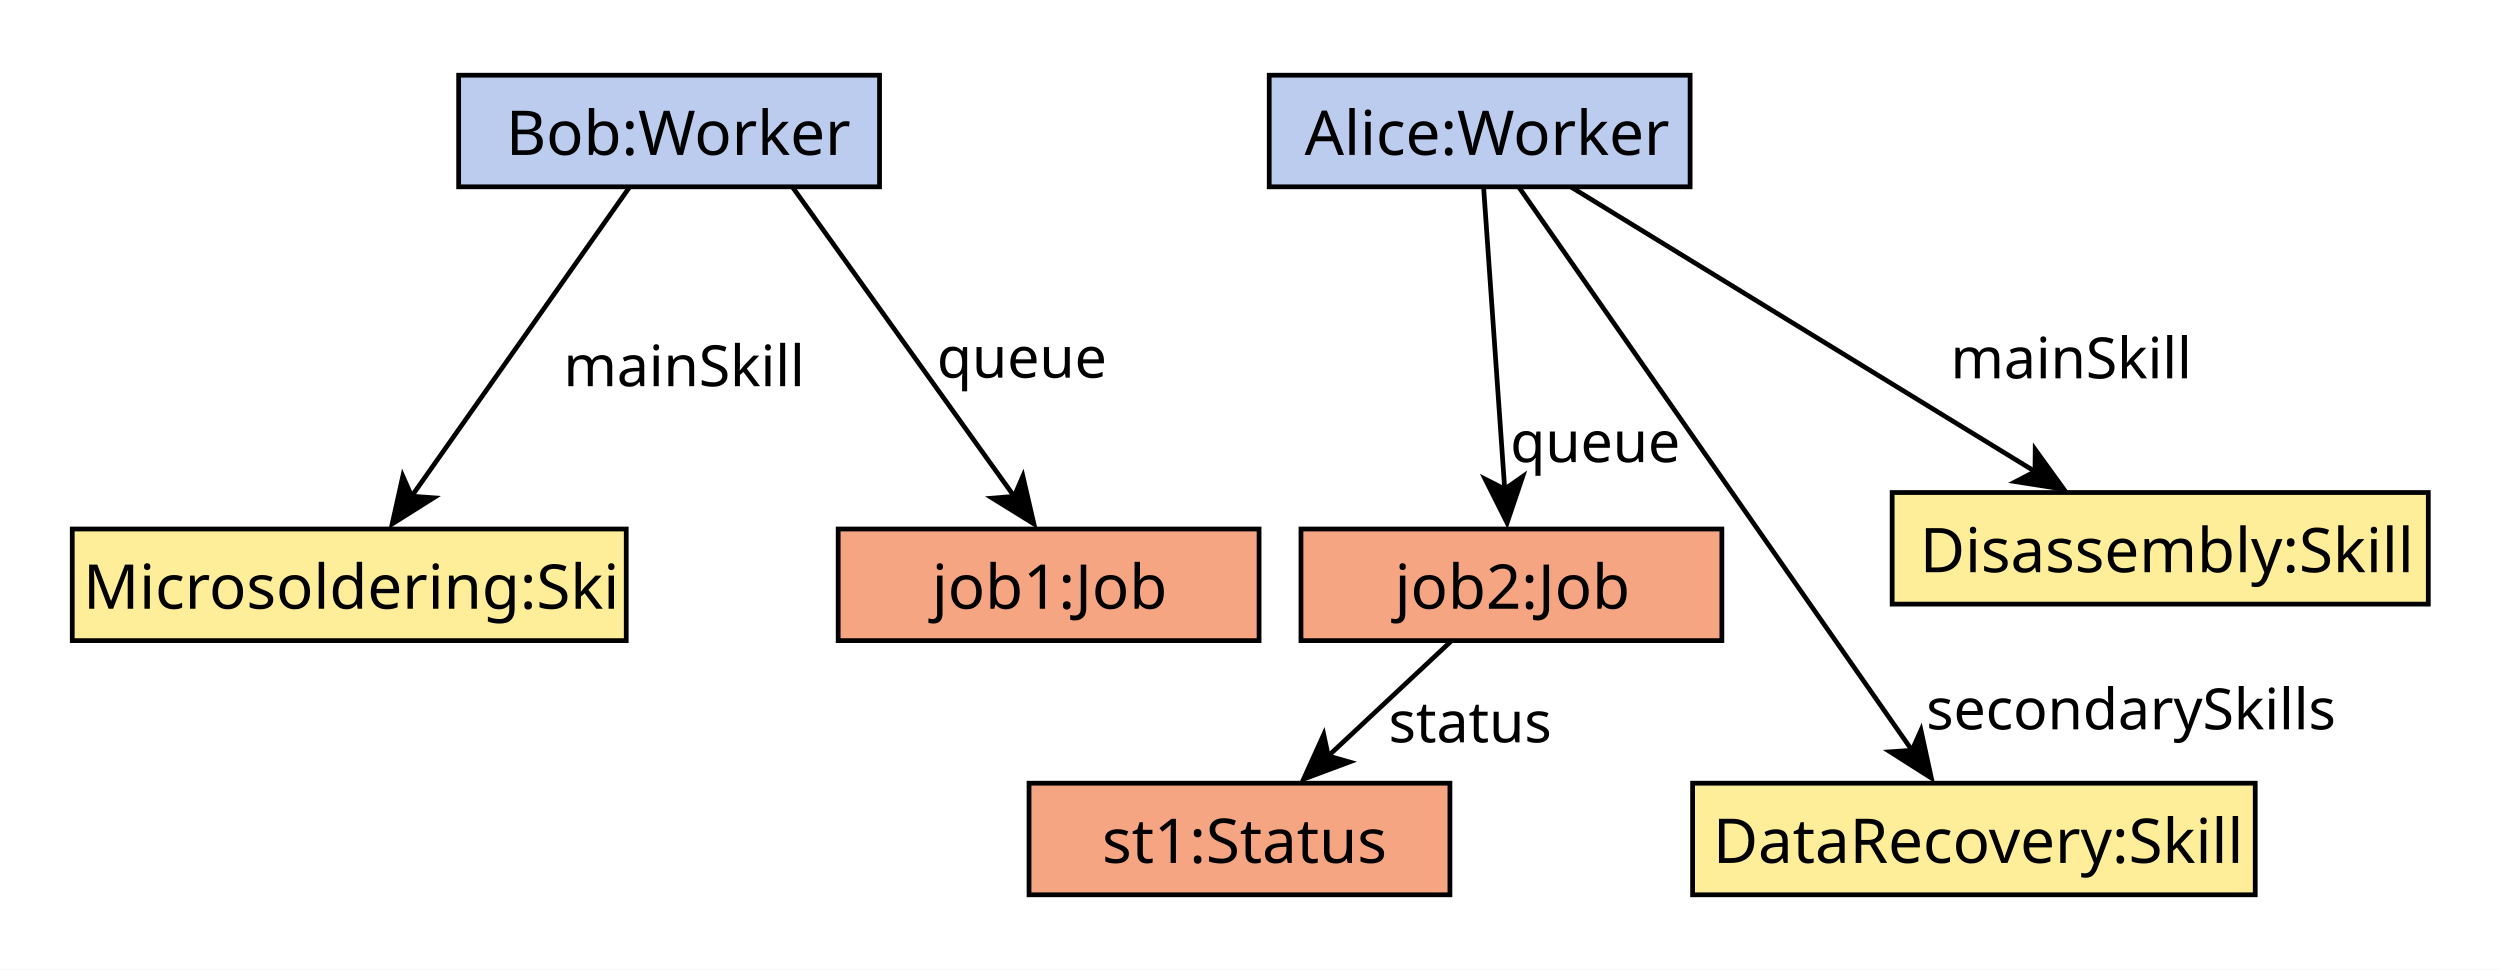
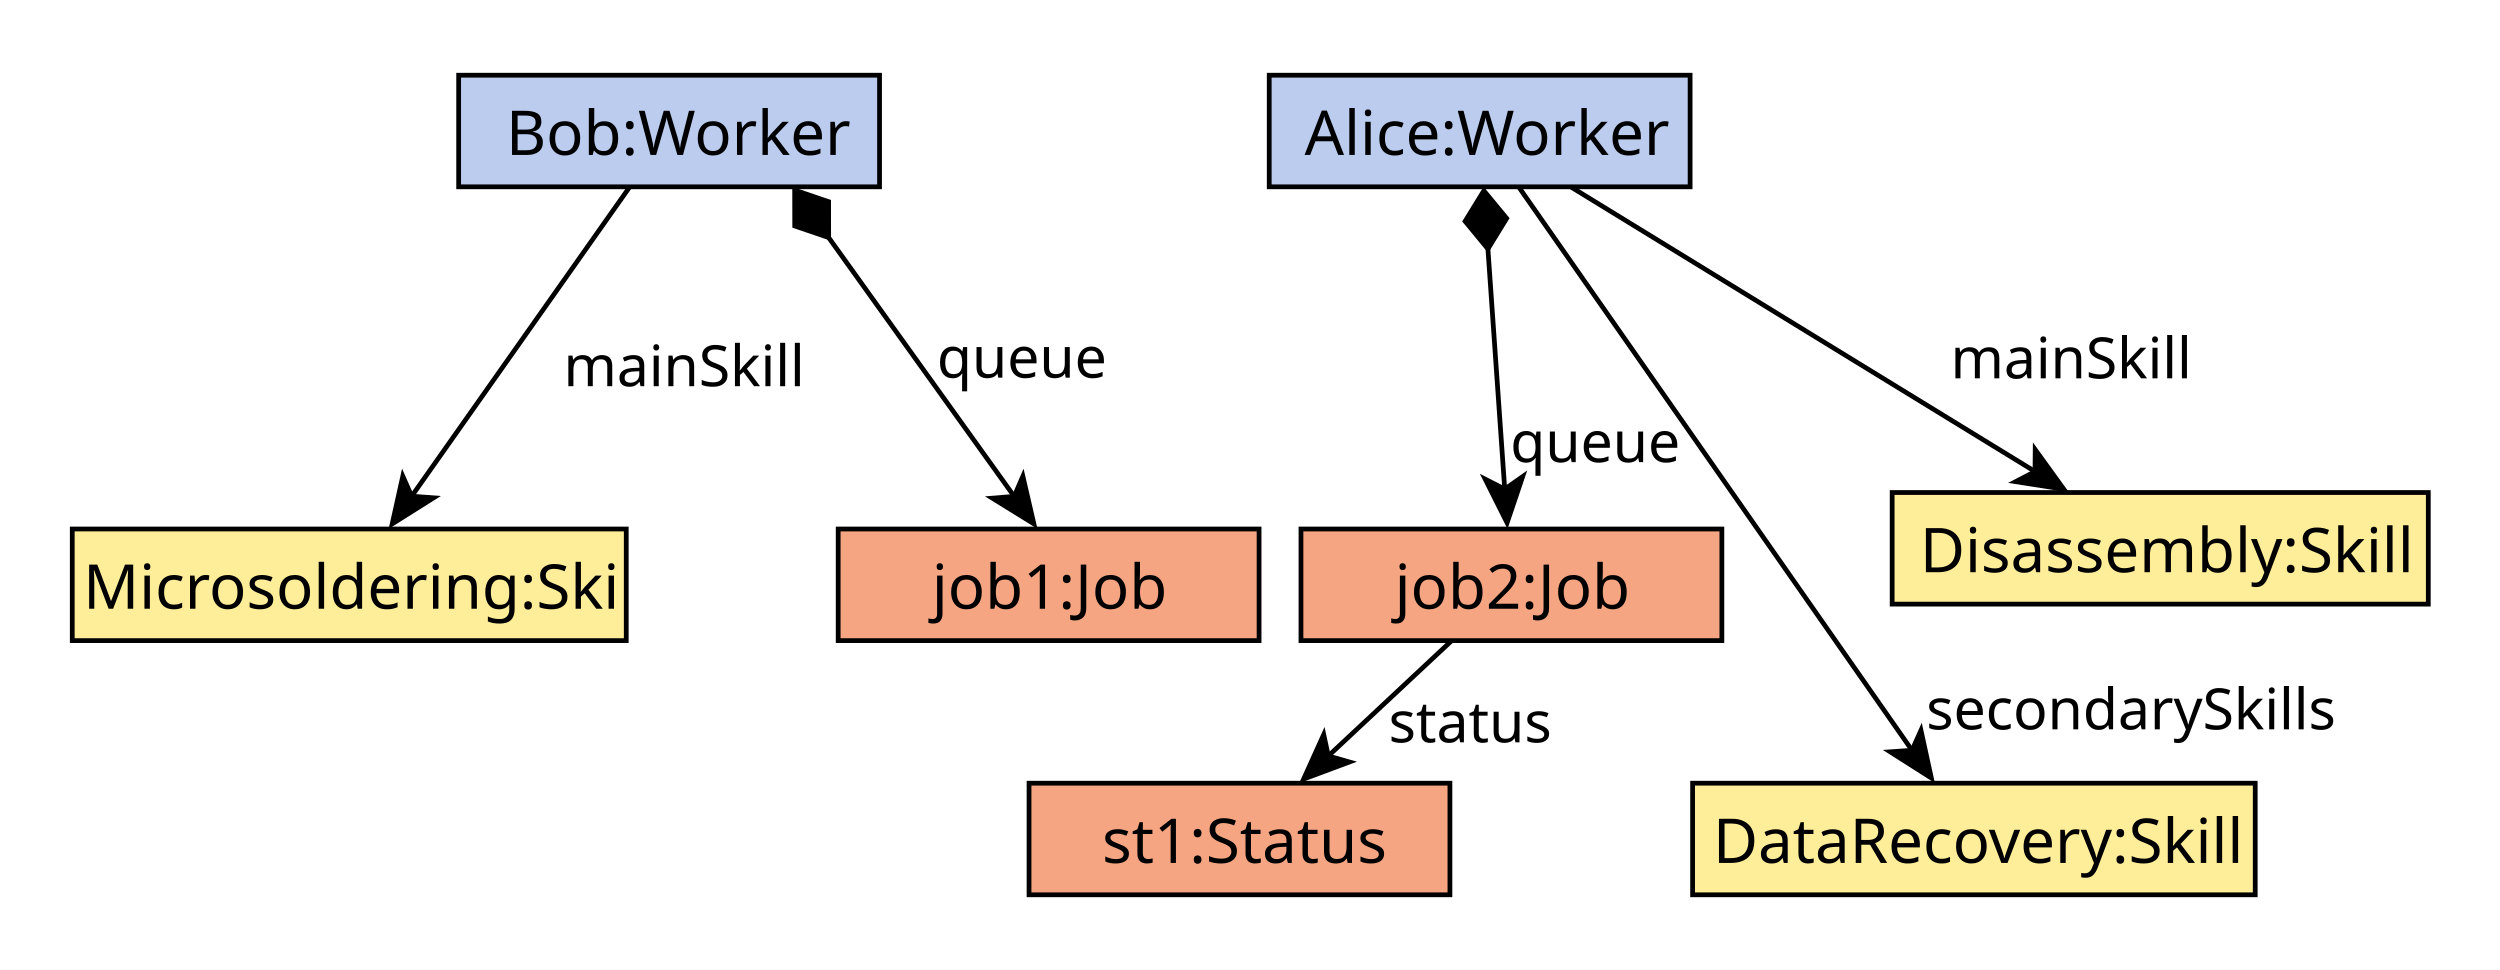
<svg xmlns="http://www.w3.org/2000/svg" fill-opacity="1" color-rendering="auto" color-interpolation="auto" text-rendering="auto" stroke="black" stroke-linecap="square" width="526" stroke-miterlimit="10" shape-rendering="auto" stroke-opacity="1" fill="black" stroke-dasharray="none" font-weight="normal" stroke-width="1" height="204" font-family="'Dialog'" font-style="normal" stroke-linejoin="miter" font-size="12px" stroke-dashoffset="0" image-rendering="auto">
  <defs id="genericDefs" />
  <g>
    <defs id="defs1">
      <clipPath clipPathUnits="userSpaceOnUse" id="clipPath1">
        <path d="M0 0 L526 0 L526 204 L0 204 L0 0 Z" />
      </clipPath>
      <clipPath clipPathUnits="userSpaceOnUse" id="clipPath2">
        <path d="M-417 300 L109 300 L109 504 L-417 504 L-417 300 Z" />
      </clipPath>
      <clipPath clipPathUnits="userSpaceOnUse" id="clipPath3">
        <path d="M-149 315 L-149 338 L-61 338 L-61 315 Z" />
      </clipPath>
      <clipPath clipPathUnits="userSpaceOnUse" id="clipPath4">
        <path d="M-320 315 L-320 338 L-232 338 L-232 315 Z" />
      </clipPath>
      <clipPath clipPathUnits="userSpaceOnUse" id="clipPath5">
        <path d="M-240 411 L-240 434 L-152 434 L-152 411 Z" />
      </clipPath>
      <clipPath clipPathUnits="userSpaceOnUse" id="clipPath6">
        <path d="M-143 411 L-143 434 L-55 434 L-55 411 Z" />
      </clipPath>
      <clipPath clipPathUnits="userSpaceOnUse" id="clipPath7">
        <path d="M-200 464 L-200 487 L-112 487 L-112 464 Z" />
      </clipPath>
      <clipPath clipPathUnits="userSpaceOnUse" id="clipPath8">
        <path d="M-60 464 L-60 487 L58 487 L58 464 Z" />
      </clipPath>
      <clipPath clipPathUnits="userSpaceOnUse" id="clipPath9">
        <path d="M-401 411 L-401 434 L-285 434 L-285 411 Z" />
      </clipPath>
      <clipPath clipPathUnits="userSpaceOnUse" id="clipPath10">
        <path d="M-18 403 L-18 426 L94 426 L94 403 Z" />
      </clipPath>
    </defs>
    <g fill="white" text-rendering="geometricPrecision" shape-rendering="geometricPrecision" transform="translate(417,-300)" stroke="white">
      <rect x="-417" width="526" height="204" y="300" clip-path="url(#clipPath2)" stroke="none" />
    </g>
    <g fill="rgb(187,204,238)" text-rendering="geometricPrecision" shape-rendering="geometricPrecision" transform="matrix(1,0,0,1,417,-300)" stroke="rgb(187,204,238)">
      <rect x="-149.956" width="88.555" height="23.481" y="315.824" clip-path="url(#clipPath2)" stroke="none" />
    </g>
    <g text-rendering="geometricPrecision" stroke-miterlimit="1.45" shape-rendering="geometricPrecision" transform="matrix(1,0,0,1,417,-300)" stroke-linecap="butt">
      <rect fill="none" x="-149.956" width="88.555" height="23.481" y="315.824" clip-path="url(#clipPath2)" />
      <text x="-142.517" font-size="13px" y="332.593" clip-path="url(#clipPath3)" font-family="sans-serif" stroke="none" xml:space="preserve">Alice:Worker</text>
    </g>
    <g fill="rgb(187,204,238)" text-rendering="geometricPrecision" shape-rendering="geometricPrecision" transform="matrix(1,0,0,1,417,-300)" stroke="rgb(187,204,238)">
      <rect x="-320.499" width="88.555" height="23.481" y="315.824" clip-path="url(#clipPath2)" stroke="none" />
    </g>
    <g text-rendering="geometricPrecision" stroke-miterlimit="1.45" shape-rendering="geometricPrecision" transform="matrix(1,0,0,1,417,-300)" stroke-linecap="butt">
      <rect fill="none" x="-320.499" width="88.555" height="23.481" y="315.824" clip-path="url(#clipPath2)" />
      <text x="-310.537" font-size="13px" y="332.593" clip-path="url(#clipPath4)" font-family="sans-serif" stroke="none" xml:space="preserve">Bob:Worker</text>
    </g>
    <g fill="rgb(245,165,130)" text-rendering="geometricPrecision" shape-rendering="geometricPrecision" transform="matrix(1,0,0,1,417,-300)" stroke="rgb(245,165,130)">
      <rect x="-240.647" width="88.555" height="23.481" y="411.304" clip-path="url(#clipPath2)" stroke="none" />
    </g>
    <g text-rendering="geometricPrecision" stroke-miterlimit="1.45" shape-rendering="geometricPrecision" transform="matrix(1,0,0,1,417,-300)" stroke-linecap="butt">
      <rect fill="none" x="-240.647" width="88.555" height="23.481" y="411.304" clip-path="url(#clipPath2)" />
      <text x="-220.945" font-size="13px" y="428.072" clip-path="url(#clipPath5)" font-family="sans-serif" stroke="none" xml:space="preserve">job1:Job</text>
    </g>
    <g fill="rgb(245,165,130)" text-rendering="geometricPrecision" shape-rendering="geometricPrecision" transform="matrix(1,0,0,1,417,-300)" stroke="rgb(245,165,130)">
      <rect x="-143.275" width="88.555" height="23.481" y="411.304" clip-path="url(#clipPath2)" stroke="none" />
    </g>
    <g text-rendering="geometricPrecision" stroke-miterlimit="1.45" shape-rendering="geometricPrecision" transform="matrix(1,0,0,1,417,-300)" stroke-linecap="butt">
      <rect fill="none" x="-143.275" width="88.555" height="23.481" y="411.304" clip-path="url(#clipPath2)" />
      <text x="-123.572" font-size="13px" y="428.072" clip-path="url(#clipPath6)" font-family="sans-serif" stroke="none" xml:space="preserve">job2:Job</text>
    </g>
    <g fill="rgb(245,165,130)" text-rendering="geometricPrecision" shape-rendering="geometricPrecision" transform="matrix(1,0,0,1,417,-300)" stroke="rgb(245,165,130)">
      <rect x="-200.491" width="88.555" height="23.481" y="464.785" clip-path="url(#clipPath2)" stroke="none" />
    </g>
    <g text-rendering="geometricPrecision" stroke-miterlimit="1.45" shape-rendering="geometricPrecision" transform="matrix(1,0,0,1,417,-300)" stroke-linecap="butt">
      <rect fill="none" x="-200.491" width="88.555" height="23.481" y="464.785" clip-path="url(#clipPath2)" />
      <text x="-185.117" font-size="13px" y="481.553" clip-path="url(#clipPath7)" font-family="sans-serif" stroke="none" xml:space="preserve">st1:Status</text>
    </g>
    <g fill="rgb(255,238,153)" text-rendering="geometricPrecision" shape-rendering="geometricPrecision" transform="matrix(1,0,0,1,417,-300)" stroke="rgb(255,238,153)">
      <rect x="-60.875" width="118.374" height="23.481" y="464.785" clip-path="url(#clipPath2)" stroke="none" />
    </g>
    <g text-rendering="geometricPrecision" stroke-miterlimit="1.45" shape-rendering="geometricPrecision" transform="matrix(1,0,0,1,417,-300)" stroke-linecap="butt">
      <rect fill="none" x="-60.875" width="118.374" height="23.481" y="464.785" clip-path="url(#clipPath2)" />
      <text x="-56.595" font-size="13px" y="481.553" clip-path="url(#clipPath8)" font-family="sans-serif" stroke="none" xml:space="preserve">DataRecovery:Skill</text>
    </g>
    <g fill="rgb(255,238,153)" text-rendering="geometricPrecision" shape-rendering="geometricPrecision" transform="matrix(1,0,0,1,417,-300)" stroke="rgb(255,238,153)">
      <rect x="-401.798" width="116.559" height="23.481" y="411.304" clip-path="url(#clipPath2)" stroke="none" />
    </g>
    <g text-rendering="geometricPrecision" stroke-miterlimit="1.45" shape-rendering="geometricPrecision" transform="matrix(1,0,0,1,417,-300)" stroke-linecap="butt">
      <rect fill="none" x="-401.798" width="116.559" height="23.481" y="411.304" clip-path="url(#clipPath2)" />
      <text x="-399.508" font-size="13px" y="428.072" clip-path="url(#clipPath9)" font-family="sans-serif" stroke="none" xml:space="preserve">Microsoldering:Skill</text>
    </g>
    <g fill="rgb(255,238,153)" text-rendering="geometricPrecision" shape-rendering="geometricPrecision" transform="matrix(1,0,0,1,417,-300)" stroke="rgb(255,238,153)">
      <rect x="-18.89" width="112.803" height="23.481" y="403.626" clip-path="url(#clipPath2)" stroke="none" />
    </g>
    <g text-rendering="geometricPrecision" stroke-miterlimit="1.45" shape-rendering="geometricPrecision" transform="matrix(1,0,0,1,417,-300)" stroke-linecap="butt">
      <rect fill="none" x="-18.89" width="112.803" height="23.481" y="403.626" clip-path="url(#clipPath2)" />
      <text x="-13.053" font-size="13px" y="420.395" clip-path="url(#clipPath10)" font-family="sans-serif" stroke="none" xml:space="preserve">Disassembly:Skill</text>
-       <path fill="none" d="M-250.304 339.302 L-203.376 404.775" clip-path="url(#clipPath2)" />
+       <path fill="none" d="M-246.226 344.991 L-203.376 404.775" clip-path="url(#clipPath2)" />
+       <path d="M-250.304 339.302 L-242.163 342.079 L-242.149 350.681 L-250.29 347.904 Z" clip-path="url(#clipPath2)" stroke="none" />
      <path d="M-198.715 411.277 L-201.642 398.611 L-203.959 403.962 L-209.77 404.437 Z" clip-path="url(#clipPath2)" stroke="none" />
      <text x="-219.873" xml:space="preserve" y="379.465" clip-path="url(#clipPath2)" font-family="sans-serif" stroke="none">queue</text>
-       <path fill="none" d="M-104.86 339.267 L-100.377 403.324" clip-path="url(#clipPath2)" />
+       <path fill="none" d="M-104.371 346.249 L-100.377 403.324" clip-path="url(#clipPath2)" />
+       <path d="M-104.86 339.267 L-99.383 345.9 L-103.883 353.232 L-109.359 346.598 Z" clip-path="url(#clipPath2)" stroke="none" />
      <path d="M-99.819 411.304 L-95.669 398.984 L-100.447 402.326 L-105.644 399.682 Z" clip-path="url(#clipPath2)" stroke="none" />
      <text x="-99.238" xml:space="preserve" y="397.225" clip-path="url(#clipPath2)" font-family="sans-serif" stroke="none">queue</text>
      <path fill="none" d="M-111.541 434.769 L-137.827 459.339" clip-path="url(#clipPath2)" />
      <path d="M-143.671 464.802 L-131.49 460.26 L-137.096 458.656 L-138.319 452.954 Z" clip-path="url(#clipPath2)" stroke="none" />
      <text x="-124.835" xml:space="preserve" y="456.183" clip-path="url(#clipPath2)" font-family="sans-serif" stroke="none">status</text>
      <path fill="none" d="M-97.478 339.311 L-14.476 458.207" clip-path="url(#clipPath2)" />
      <path d="M-9.897 464.767 L-12.666 452.065 L-15.048 457.387 L-20.865 457.789 Z" clip-path="url(#clipPath2)" stroke="none" />
      <text x="-11.715" xml:space="preserve" y="453.453" clip-path="url(#clipPath2)" font-family="sans-serif" stroke="none">secondarySkills</text>
      <path fill="none" d="M-284.486 339.29 L-330.623 404.748" clip-path="url(#clipPath2)" />
      <path d="M-335.231 411.287 L-324.231 404.359 L-330.046 403.93 L-332.405 398.598 Z" clip-path="url(#clipPath2)" stroke="none" />
      <text x="-298.435" xml:space="preserve" y="381.255" clip-path="url(#clipPath2)" font-family="sans-serif" stroke="none">mainSkill</text>
      <path fill="none" d="M-86.556 339.29 L11.518 399.428" clip-path="url(#clipPath2)" />
      <path d="M18.338 403.61 L10.722 393.074 L10.666 398.905 L5.495 401.599 Z" clip-path="url(#clipPath2)" stroke="none" />
      <text x="-6.597" xml:space="preserve" y="379.605" clip-path="url(#clipPath2)" font-family="sans-serif" stroke="none">mainSkill</text>
    </g>
  </g>
</svg>
